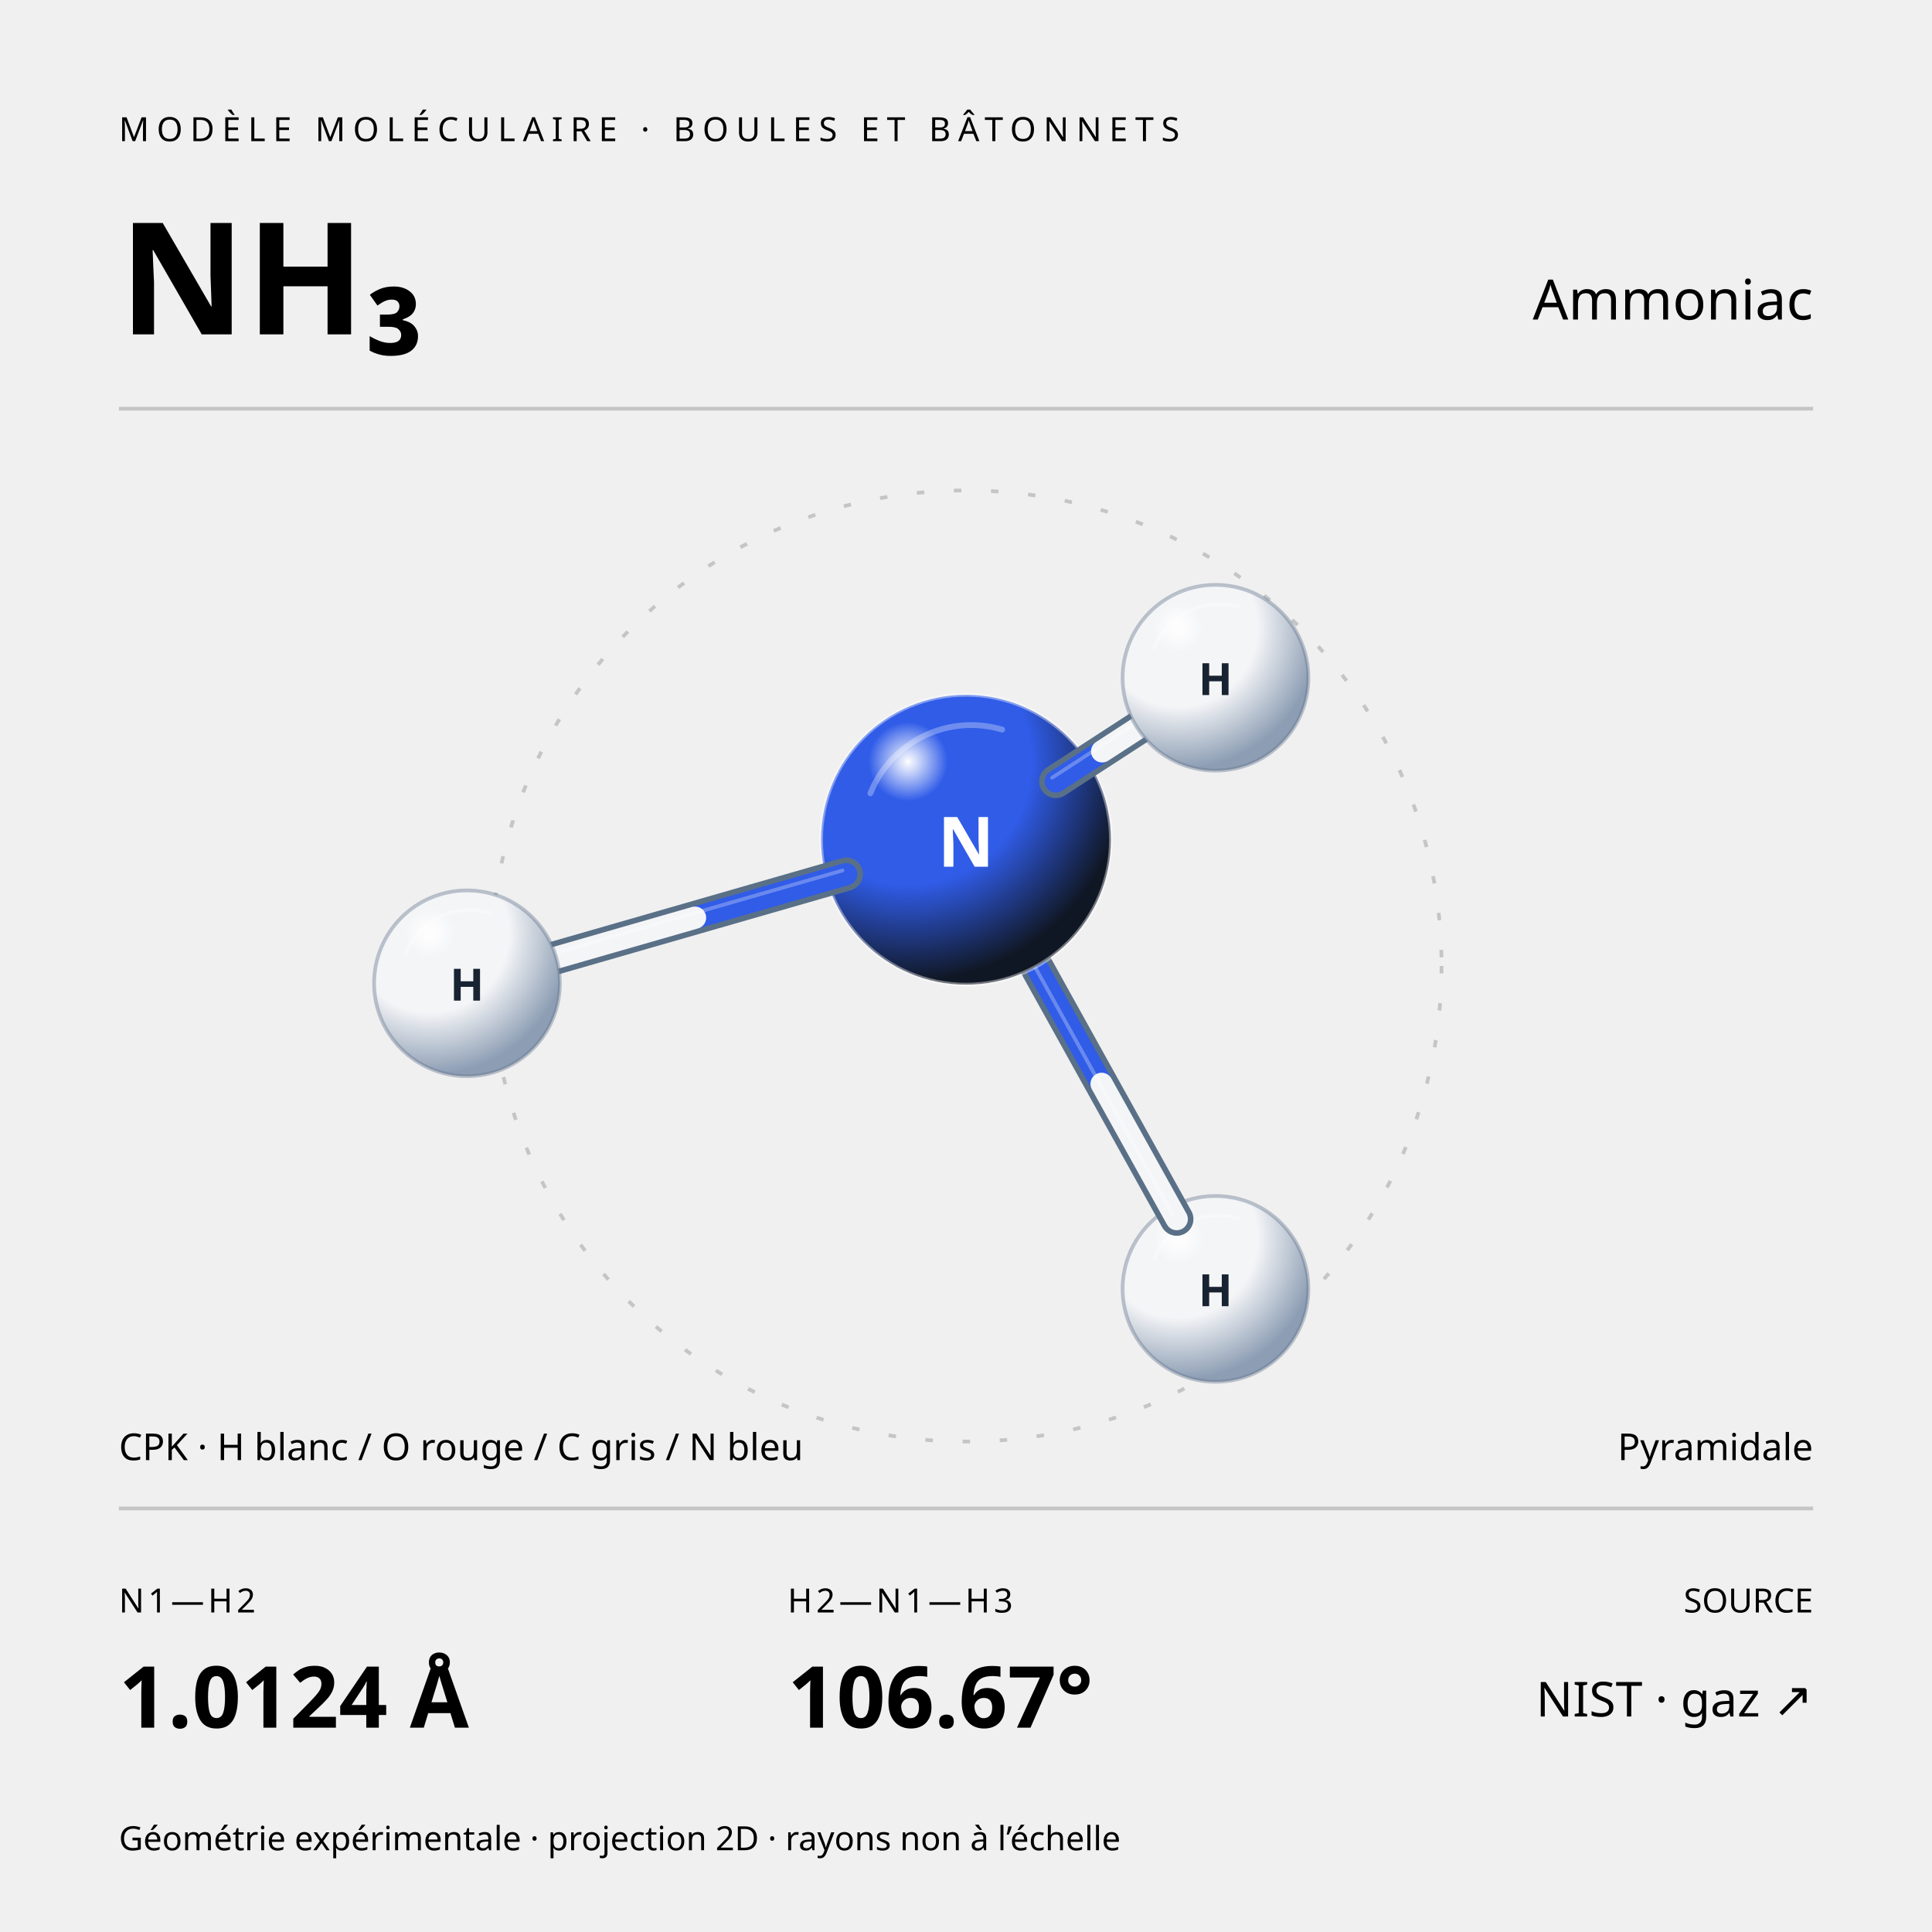
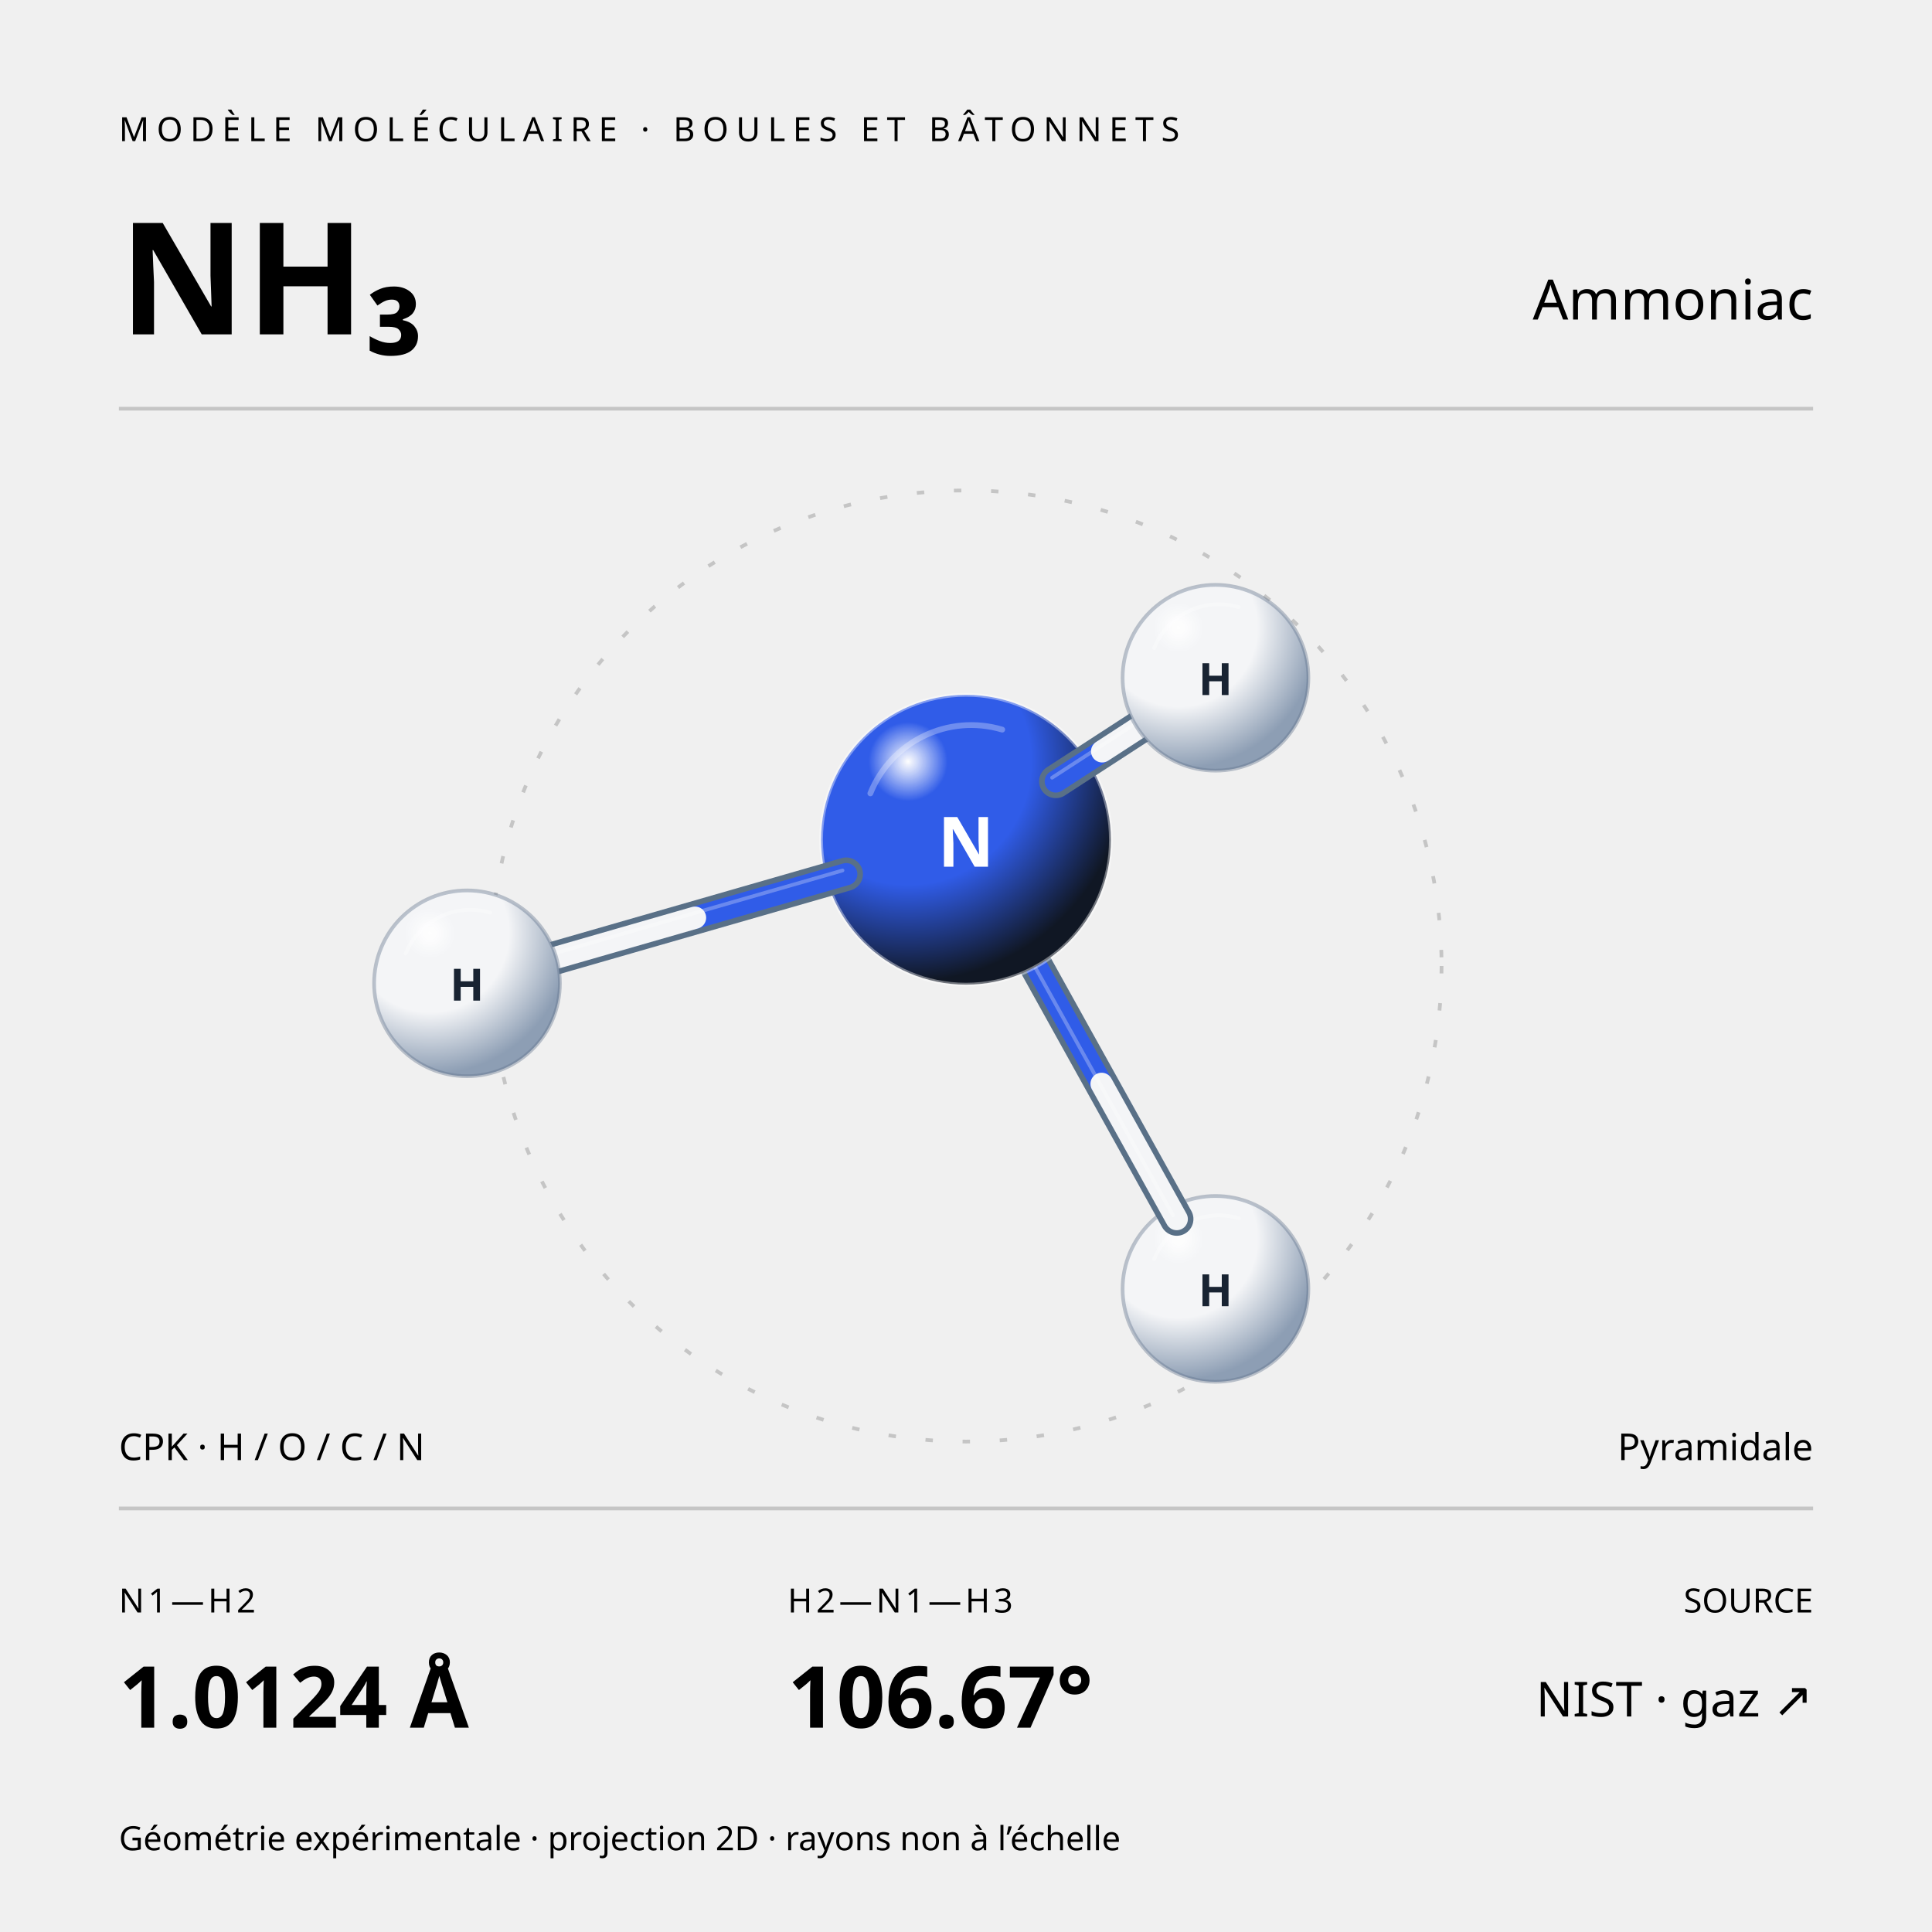
- <svg role="img" aria-label="Ammoniac" data-molecule-status="sourced-geometry" viewBox="0 0 520 520" style="width:100%;height:100%;display:block;font-family:ui-sans-serif,system-ui,sans-serif">
+ <svg role="img" aria-label="Ammoniac" data-motion-active="false" data-molecule-status="sourced-geometry" viewBox="0 0 520 520" style="width:100%;height:100%;display:block;font-family:ui-sans-serif,system-ui,sans-serif">
  <g fill="currentColor">
    <text x="32" y="38" font-size="9" letter-spacing="2" fill="currentColor">MODÈLE MOLÉCULAIRE · BOULES ET BÂTONNETS</text>
    <text x="32" y="90" font-size="42" font-weight="700">NH₃</text>
    <text x="488" y="86" text-anchor="end" font-size="15">Ammoniac</text>
  </g>
  <g stroke="currentColor" stroke-opacity=".18" fill="none">
    <path d="M32 110H488M32 406H488" />
    <circle cx="260" cy="260" r="128" stroke-dasharray="2 8" />
  </g>
  <g transform="translate(260 255)">
    <g data-science-layer="molecule" data-projection="orthographic">
      <g data-molecule-atom="H4" aria-label="H4 H">
        <g data-science-layer="atom-sphere" transform="translate(67.15433 91.907)" opacity="1">
          <defs>
            <radialGradient id="sphere-R1d" cx="30%" cy="23%" r="76%">
              <stop stop-color="#ffffff" stop-opacity=".96" />
              <stop offset=".18" stop-color="#f4f5f7" />
              <stop offset=".56" stop-color="#f4f5f7" />
              <stop offset="1" stop-color="#8d9eb4" />
            </radialGradient>
          </defs>
          <circle r="25" fill="url(#sphere-R1d)" stroke="#62758d" stroke-opacity=".4" stroke-width="1" />
          <path d="M-16.5 -8 A18.75 18.75 0 0 1 6.25 -19" fill="none" stroke="#fff" stroke-opacity=".3" stroke-width="1" stroke-linecap="round" />
          <text text-anchor="middle" dominant-baseline="central" fill="#182332" font-size="12" font-weight="650" font-family="ui-sans-serif,system-ui,sans-serif">H</text>
        </g>
      </g>
      <g data-molecule-bond="N1-H4" data-bond-order="1">
        <g stroke-linecap="round">
          <path d="M16.284 0.335L56.714 73.112" stroke="#597087" stroke-width="9" />
          <path d="M16.284 0.335L36.499 36.724" stroke="#305ce8" stroke-width="6" />
          <path d="M36.499 36.724L56.714 73.112" stroke="#f4f5f7" stroke-width="6" />
          <path d="M15.284 -0.665L55.714 72.112" stroke="#fff" stroke-opacity=".28" stroke-width="1" />
        </g>
      </g>
      <g data-molecule-atom="N1" aria-label="N1 N">
        <g data-science-layer="atom-sphere" transform="translate(-0.003580609 -28.98488)" opacity="1">
          <defs>
            <radialGradient id="sphere-R3d" cx="30%" cy="23%" r="76%">
              <stop stop-color="#ffffff" stop-opacity=".96" />
              <stop offset=".18" stop-color="#305ce8" />
              <stop offset=".56" stop-color="#305ce8" />
              <stop offset="1" stop-color="#101724" />
            </radialGradient>
          </defs>
          <circle r="39" fill="url(#sphere-R3d)" stroke="#ffffff" stroke-opacity=".4" stroke-width="1" />
          <path d="M-25.74 -12.48 A29.25 29.25 0 0 1 9.75 -29.64" fill="none" stroke="#fff" stroke-opacity=".3" stroke-width="1.56" stroke-linecap="round" />
          <text text-anchor="middle" dominant-baseline="central" fill="#ffffff" font-size="18.72" font-weight="650" font-family="ui-sans-serif,system-ui,sans-serif">N</text>
        </g>
      </g>
      <g data-molecule-bond="N1-H2" data-bond-order="1">
        <g stroke-linecap="round">
          <path d="M-32.236 -19.71L-113.644 3.716" stroke="#597087" stroke-width="9" />
          <path d="M-32.236 -19.71L-72.94 -7.997" stroke="#305ce8" stroke-width="6" />
          <path d="M-72.94 -7.997L-113.644 3.716" stroke="#f4f5f7" stroke-width="6" />
          <path d="M-33.236 -20.71L-114.644 2.716" stroke="#fff" stroke-opacity=".28" stroke-width="1" />
        </g>
      </g>
      <g data-molecule-atom="H2" aria-label="H2 H">
        <g data-science-layer="atom-sphere" transform="translate(-134.3051 9.661628)" opacity="1">
          <defs>
            <radialGradient id="sphere-R5d" cx="30%" cy="23%" r="76%">
              <stop stop-color="#ffffff" stop-opacity=".96" />
              <stop offset=".18" stop-color="#f4f5f7" />
              <stop offset=".56" stop-color="#f4f5f7" />
              <stop offset="1" stop-color="#8d9eb4" />
            </radialGradient>
          </defs>
          <circle r="25" fill="url(#sphere-R5d)" stroke="#62758d" stroke-opacity=".4" stroke-width="1" />
          <path d="M-16.5 -8 A18.75 18.75 0 0 1 6.25 -19" fill="none" stroke="#fff" stroke-opacity=".3" stroke-width="1" stroke-linecap="round" />
          <text text-anchor="middle" dominant-baseline="central" fill="#182332" font-size="12" font-weight="650" font-family="ui-sans-serif,system-ui,sans-serif">H</text>
        </g>
      </g>
      <g data-molecule-bond="N1-H3" data-bond-order="1">
        <g stroke-linecap="round">
          <path d="M24.173 -44.68L49.121 -60.877" stroke="#597087" stroke-width="9" />
          <path d="M24.173 -44.68L36.647 -52.779" stroke="#305ce8" stroke-width="6" />
          <path d="M36.647 -52.779L49.121 -60.877" stroke="#f4f5f7" stroke-width="6" />
          <path d="M23.173 -45.68L48.121 -61.877" stroke="#fff" stroke-opacity=".28" stroke-width="1" />
        </g>
      </g>
      <g data-molecule-atom="H3" aria-label="H3 H">
        <g data-science-layer="atom-sphere" transform="translate(67.15433 -72.58374)" opacity="1">
          <defs>
            <radialGradient id="sphere-R7d" cx="30%" cy="23%" r="76%">
              <stop stop-color="#ffffff" stop-opacity=".96" />
              <stop offset=".18" stop-color="#f4f5f7" />
              <stop offset=".56" stop-color="#f4f5f7" />
              <stop offset="1" stop-color="#8d9eb4" />
            </radialGradient>
          </defs>
          <circle r="25" fill="url(#sphere-R7d)" stroke="#62758d" stroke-opacity=".4" stroke-width="1" />
          <path d="M-16.5 -8 A18.75 18.75 0 0 1 6.25 -19" fill="none" stroke="#fff" stroke-opacity=".3" stroke-width="1" stroke-linecap="round" />
          <text text-anchor="middle" dominant-baseline="central" fill="#182332" font-size="12" font-weight="650" font-family="ui-sans-serif,system-ui,sans-serif">H</text>
        </g>
      </g>
    </g>
  </g>
  <g fill="currentColor" font-size="10">
-     <text x="32" y="393">CPK · H blanc / O rouge / C gris / N bleu</text>
+     <text x="32" y="393">CPK · H / O / C / N</text>
    <text x="488" y="393" text-anchor="end">Pyramidale</text>
  </g>
  <g fill="currentColor">
    <text x="32" y="434" font-size="9" letter-spacing="1" fill="currentColor">N1—H2</text>
    <text x="32" y="465" font-size="23" font-weight="600">1.0124 Å</text>
    <text x="212" y="434" font-size="9" letter-spacing="1" fill="currentColor">H2—N1—H3</text>
    <text x="212" y="465" font-size="23" font-weight="600">106.67°</text>
    <text x="488" y="434" text-anchor="end" font-size="9" fill="currentColor">SOURCE</text>
    <a href="https://cccbdb.nist.gov/exp2x.asp?casno=7664417&amp;charge=0" target="_blank" rel="noreferrer">
      <text x="488" y="462" text-anchor="end" fill="currentColor" font-size="13">NIST · gaz ↗</text>
    </a>
  </g>
  <text x="32" y="498" fill="currentColor" font-size="9">Géométrie expérimentale · projection 2D · rayons non à l’échelle</text>
</svg>
